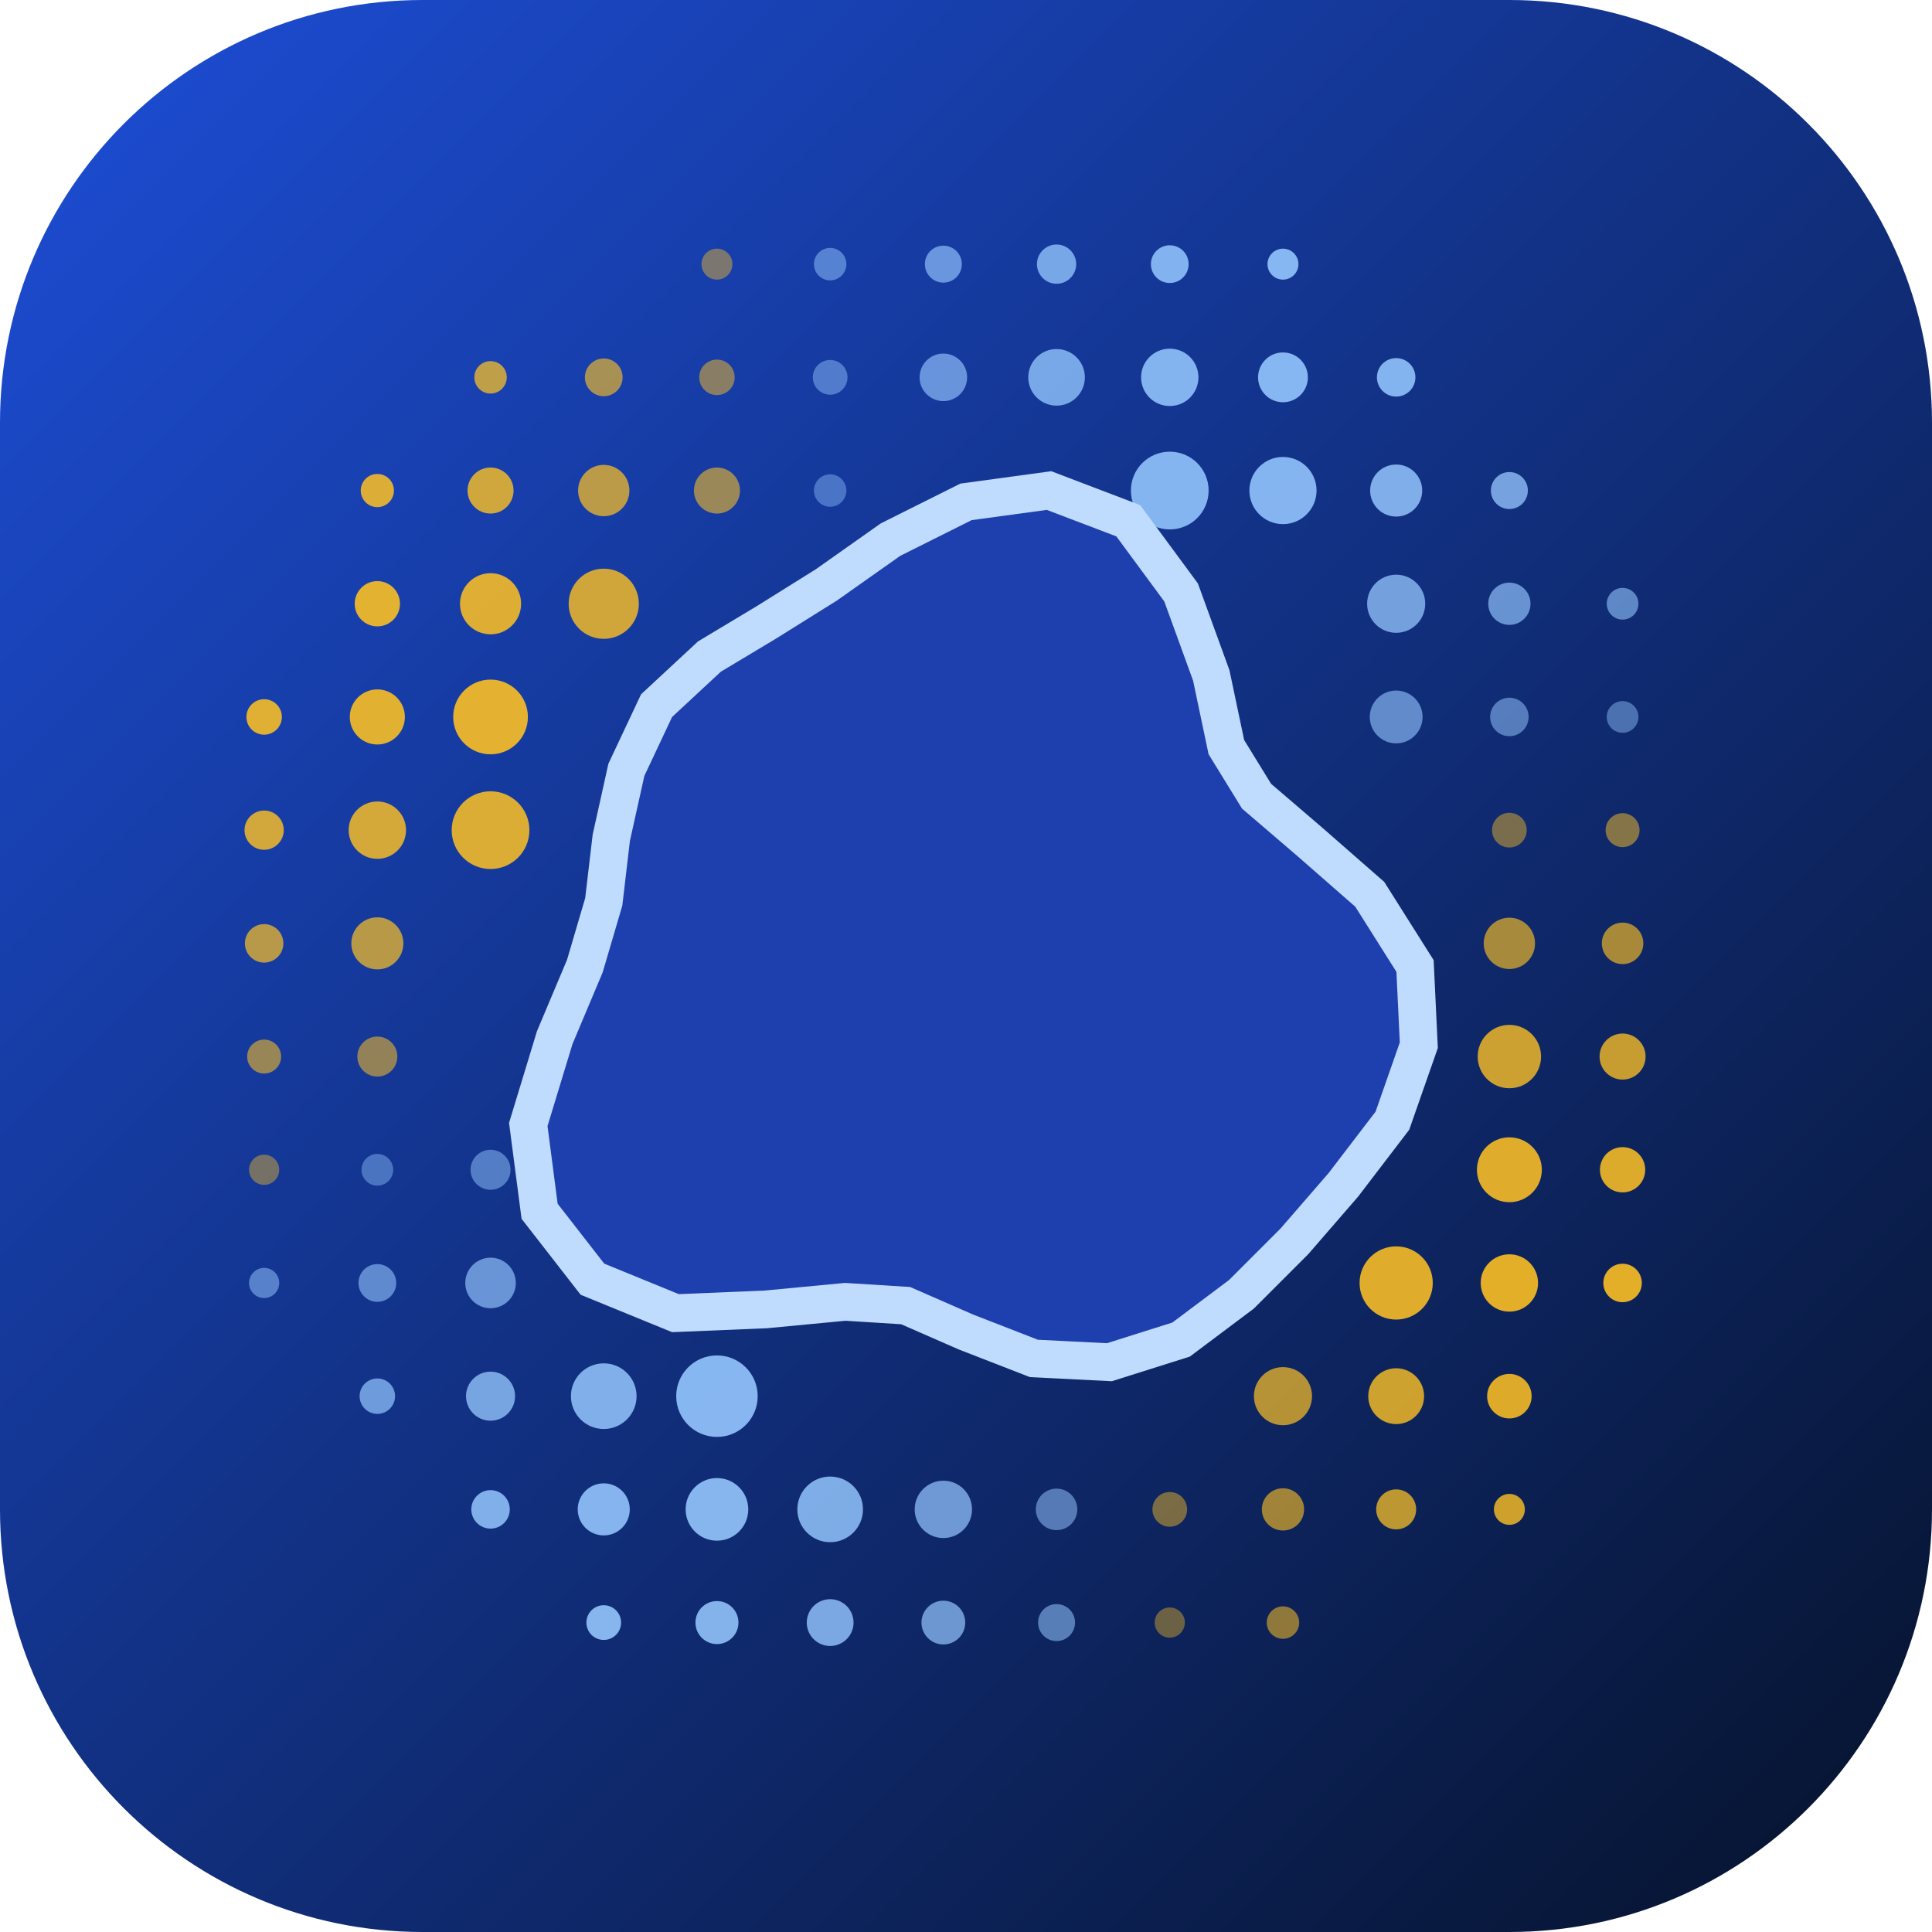
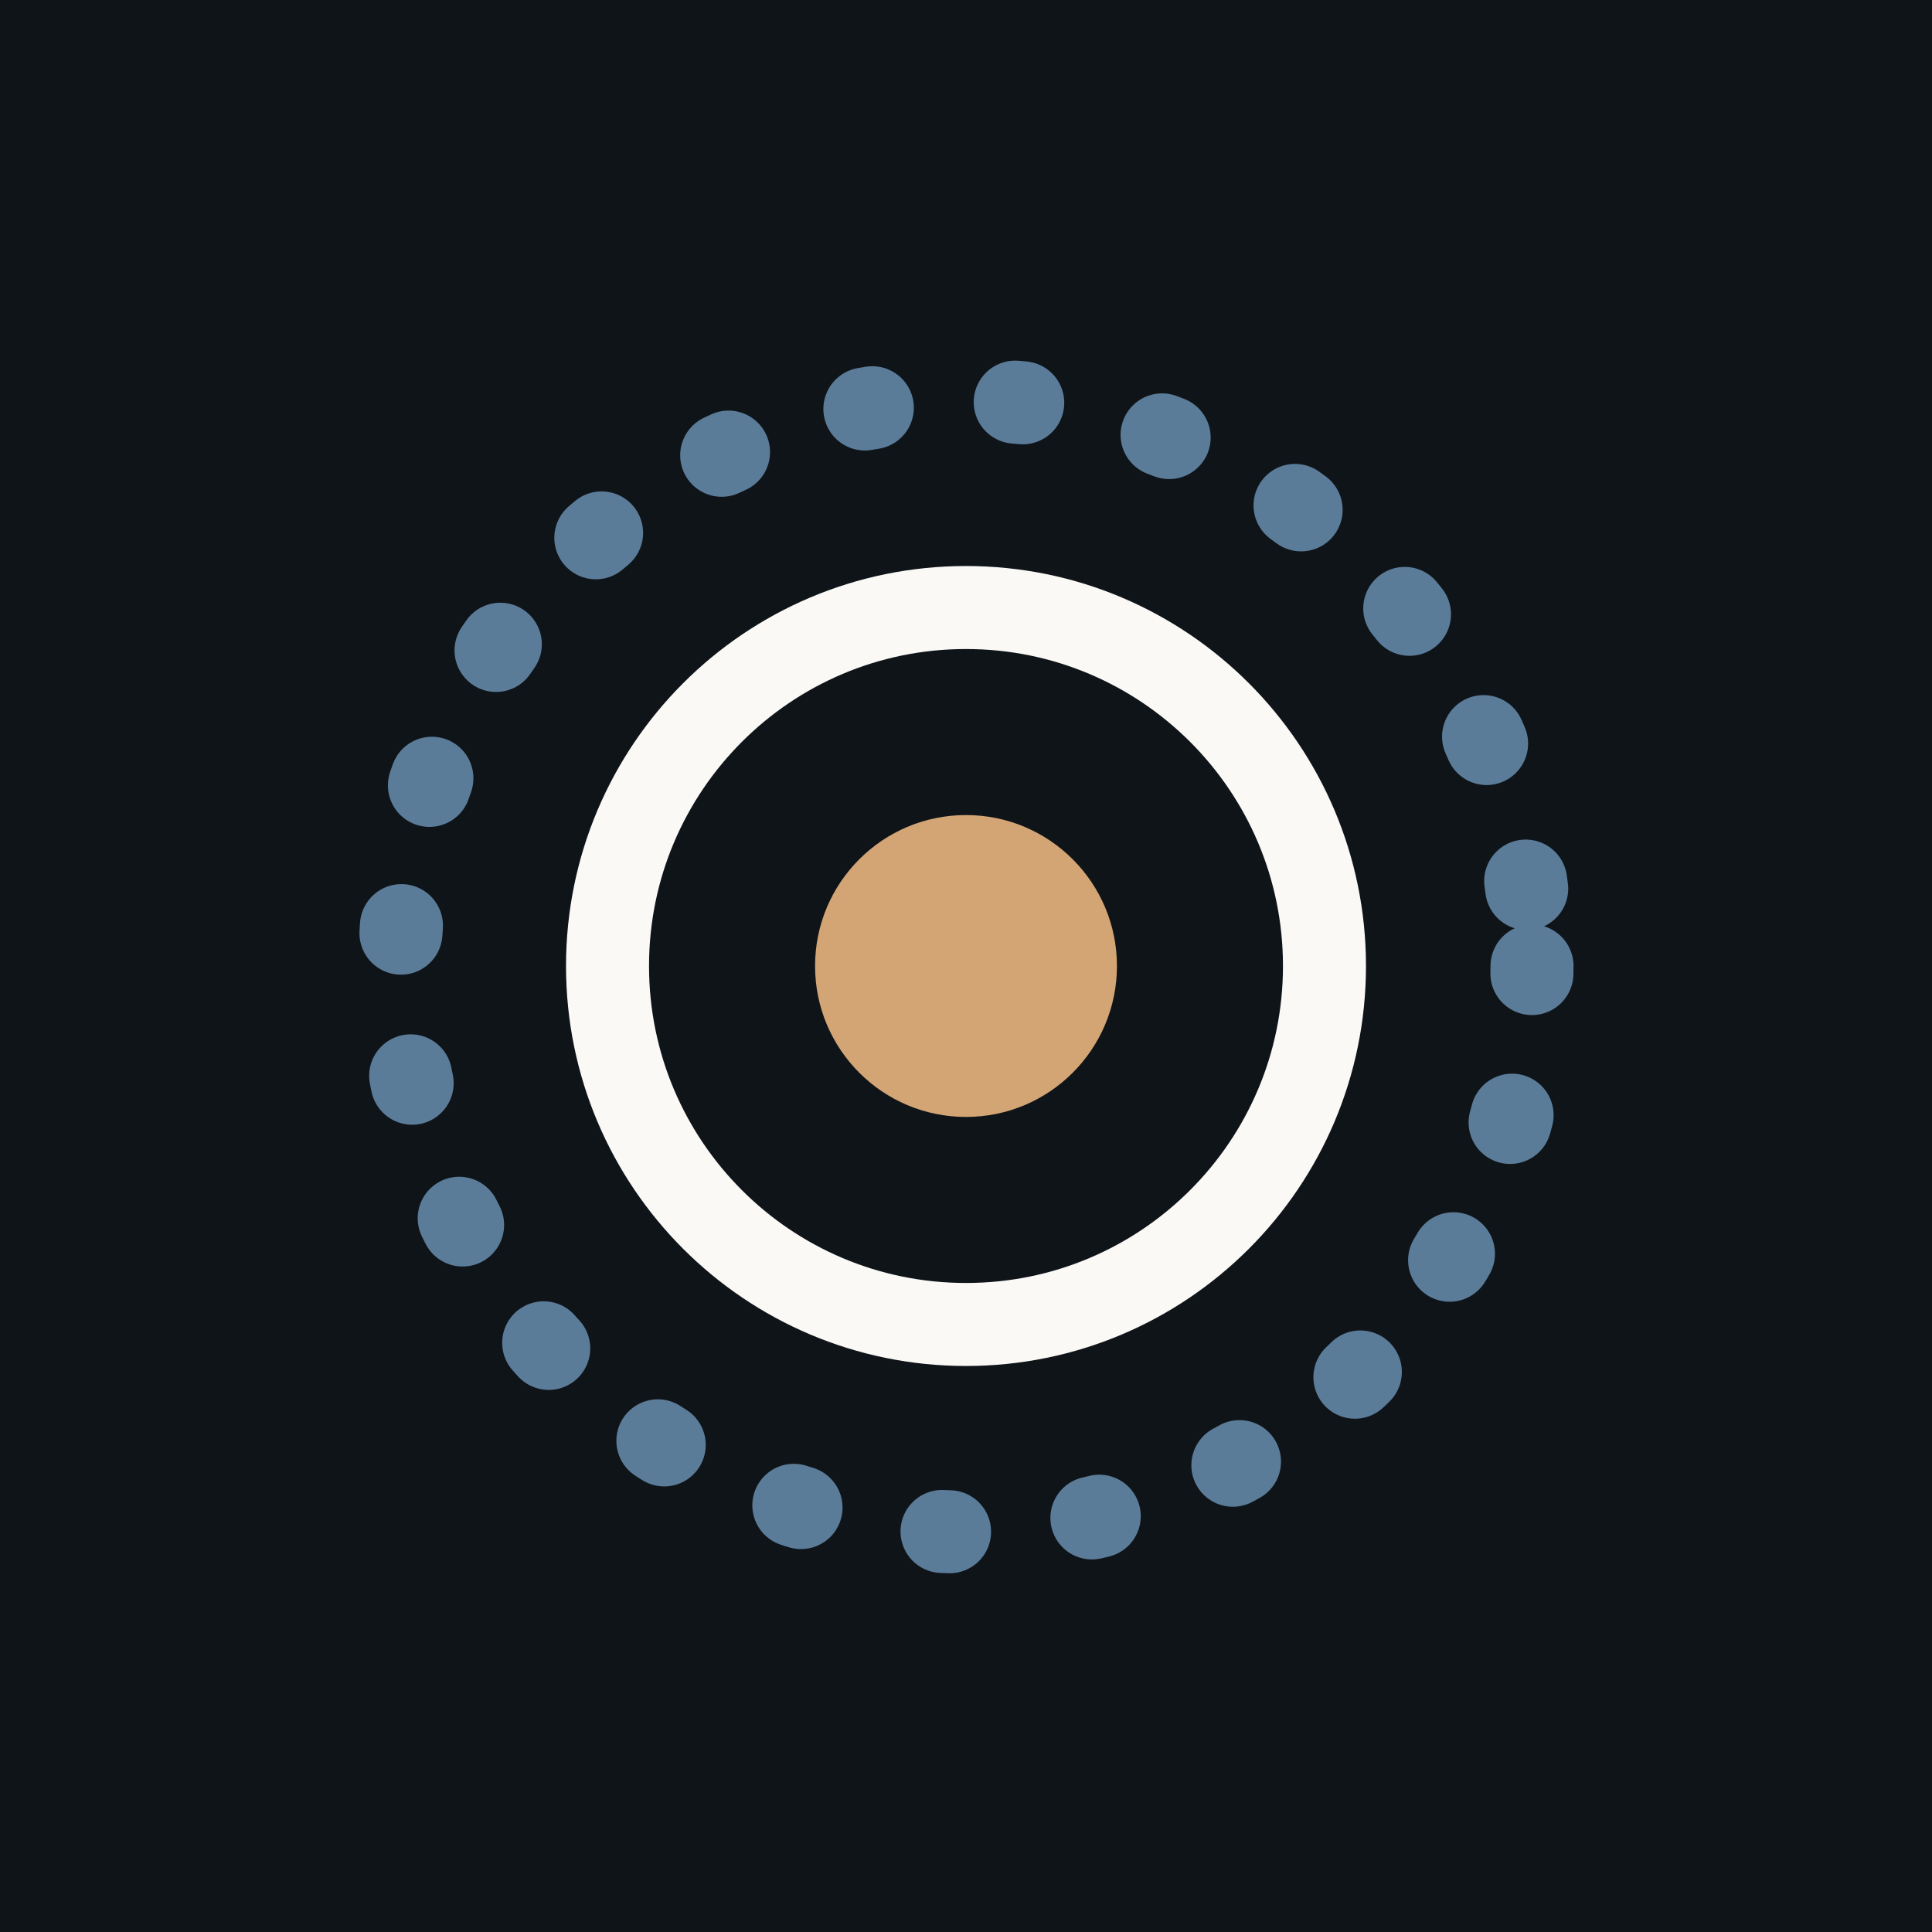
<svg xmlns="http://www.w3.org/2000/svg" width="512" height="512" viewBox="0 0 512 512">
-   <defs>
-     <linearGradient id="bg" x1="0" y1="0" x2="1" y2="1">
-       <stop offset="0" stop-color="#1d4ed8" />
-       <stop offset="1" stop-color="#06122a" />
-     </linearGradient>
-   </defs>
-   <rect width="512" height="512" rx="112" fill="url(#bg)" />
-   <circle cx="70" cy="190" r="4.7" fill="#fbbf24" opacity="0.88" />
-   <circle cx="70" cy="220" r="5.2" fill="#fbbf24" opacity="0.82" />
-   <circle cx="70" cy="250" r="5.1" fill="#fbbf24" opacity="0.71" />
-   <circle cx="70" cy="280" r="4.5" fill="#fbbf24" opacity="0.57" />
-   <circle cx="70" cy="310" r="4.0" fill="#fbbf24" opacity="0.42" />
-   <circle cx="70" cy="340" r="4.0" fill="#93c5fd" opacity="0.52" />
-   <circle cx="100" cy="130" r="4.4" fill="#fbbf24" opacity="0.86" />
-   <circle cx="100" cy="160" r="6.0" fill="#fbbf24" opacity="0.90" />
-   <circle cx="100" cy="190" r="7.3" fill="#fbbf24" opacity="0.89" />
-   <circle cx="100" cy="220" r="7.6" fill="#fbbf24" opacity="0.83" />
-   <circle cx="100" cy="250" r="6.9" fill="#fbbf24" opacity="0.71" />
-   <circle cx="100" cy="280" r="5.3" fill="#fbbf24" opacity="0.55" />
-   <circle cx="100" cy="310" r="4.2" fill="#93c5fd" opacity="0.43" />
-   <circle cx="100" cy="340" r="5.0" fill="#93c5fd" opacity="0.59" />
-   <circle cx="100" cy="370" r="4.7" fill="#93c5fd" opacity="0.71" />
-   <circle cx="130" cy="100" r="4.3" fill="#fbbf24" opacity="0.74" />
-   <circle cx="130" cy="130" r="6.1" fill="#fbbf24" opacity="0.81" />
-   <circle cx="130" cy="160" r="8.1" fill="#fbbf24" opacity="0.87" />
-   <circle cx="130" cy="190" r="9.9" fill="#fbbf24" opacity="0.90" />
-   <circle cx="130" cy="220" r="10.3" fill="#fbbf24" opacity="0.86" />
-   <circle cx="130" cy="310" r="5.3" fill="#93c5fd" opacity="0.50" />
-   <circle cx="130" cy="340" r="6.7" fill="#93c5fd" opacity="0.67" />
-   <circle cx="130" cy="370" r="6.5" fill="#93c5fd" opacity="0.78" />
-   <circle cx="130" cy="400" r="5.1" fill="#93c5fd" opacity="0.85" />
-   <circle cx="160" cy="100" r="5.0" fill="#fbbf24" opacity="0.64" />
-   <circle cx="160" cy="130" r="6.8" fill="#fbbf24" opacity="0.72" />
-   <circle cx="160" cy="160" r="9.3" fill="#fbbf24" opacity="0.81" />
-   <circle cx="160" cy="370" r="8.7" fill="#93c5fd" opacity="0.85" />
-   <circle cx="160" cy="400" r="6.9" fill="#93c5fd" opacity="0.89" />
-   <circle cx="160" cy="430" r="4.6" fill="#93c5fd" opacity="0.90" />
-   <circle cx="190" cy="70" r="4.1" fill="#fbbf24" opacity="0.44" />
-   <circle cx="190" cy="100" r="4.7" fill="#fbbf24" opacity="0.50" />
-   <circle cx="190" cy="130" r="6.1" fill="#fbbf24" opacity="0.58" />
-   <circle cx="190" cy="370" r="10.8" fill="#93c5fd" opacity="0.90" />
-   <circle cx="190" cy="400" r="8.3" fill="#93c5fd" opacity="0.90" />
-   <circle cx="190" cy="430" r="5.7" fill="#93c5fd" opacity="0.88" />
-   <circle cx="220" cy="70" r="4.3" fill="#93c5fd" opacity="0.51" />
-   <circle cx="220" cy="100" r="4.6" fill="#93c5fd" opacity="0.47" />
-   <circle cx="220" cy="130" r="4.3" fill="#93c5fd" opacity="0.42" />
-   <circle cx="220" cy="400" r="8.7" fill="#93c5fd" opacity="0.84" />
-   <circle cx="220" cy="430" r="6.2" fill="#93c5fd" opacity="0.82" />
-   <circle cx="250" cy="70" r="4.9" fill="#93c5fd" opacity="0.66" />
-   <circle cx="250" cy="100" r="6.3" fill="#93c5fd" opacity="0.65" />
-   <circle cx="250" cy="400" r="7.6" fill="#93c5fd" opacity="0.72" />
-   <circle cx="250" cy="430" r="5.8" fill="#93c5fd" opacity="0.71" />
-   <circle cx="280" cy="70" r="5.2" fill="#93c5fd" opacity="0.78" />
-   <circle cx="280" cy="100" r="7.5" fill="#93c5fd" opacity="0.79" />
-   <circle cx="280" cy="400" r="5.5" fill="#93c5fd" opacity="0.53" />
-   <circle cx="280" cy="430" r="4.9" fill="#93c5fd" opacity="0.56" />
-   <circle cx="310" cy="70" r="5.0" fill="#93c5fd" opacity="0.86" />
-   <circle cx="310" cy="100" r="7.6" fill="#93c5fd" opacity="0.88" />
-   <circle cx="310" cy="130" r="10.3" fill="#93c5fd" opacity="0.89" />
-   <circle cx="310" cy="400" r="4.6" fill="#fbbf24" opacity="0.46" />
-   <circle cx="310" cy="430" r="4.0" fill="#fbbf24" opacity="0.40" />
-   <circle cx="340" cy="70" r="4.1" fill="#93c5fd" opacity="0.90" />
-   <circle cx="340" cy="100" r="6.6" fill="#93c5fd" opacity="0.90" />
-   <circle cx="340" cy="130" r="8.9" fill="#93c5fd" opacity="0.89" />
-   <circle cx="340" cy="370" r="7.7" fill="#fbbf24" opacity="0.71" />
-   <circle cx="340" cy="400" r="5.6" fill="#fbbf24" opacity="0.62" />
-   <circle cx="340" cy="430" r="4.3" fill="#fbbf24" opacity="0.55" />
-   <circle cx="370" cy="100" r="5.1" fill="#93c5fd" opacity="0.88" />
-   <circle cx="370" cy="130" r="6.9" fill="#93c5fd" opacity="0.84" />
-   <circle cx="370" cy="160" r="7.7" fill="#93c5fd" opacity="0.76" />
-   <circle cx="370" cy="190" r="7.0" fill="#93c5fd" opacity="0.62" />
-   <circle cx="370" cy="340" r="9.7" fill="#fbbf24" opacity="0.88" />
-   <circle cx="370" cy="370" r="7.4" fill="#fbbf24" opacity="0.81" />
-   <circle cx="370" cy="400" r="5.3" fill="#fbbf24" opacity="0.74" />
-   <circle cx="400" cy="130" r="4.9" fill="#93c5fd" opacity="0.77" />
-   <circle cx="400" cy="160" r="5.6" fill="#93c5fd" opacity="0.67" />
-   <circle cx="400" cy="190" r="5.1" fill="#93c5fd" opacity="0.53" />
-   <circle cx="400" cy="220" r="4.6" fill="#fbbf24" opacity="0.45" />
-   <circle cx="400" cy="250" r="6.8" fill="#fbbf24" opacity="0.65" />
-   <circle cx="400" cy="280" r="8.4" fill="#fbbf24" opacity="0.80" />
-   <circle cx="400" cy="310" r="8.6" fill="#fbbf24" opacity="0.88" />
-   <circle cx="400" cy="340" r="7.6" fill="#fbbf24" opacity="0.90" />
-   <circle cx="400" cy="370" r="5.9" fill="#fbbf24" opacity="0.87" />
-   <circle cx="400" cy="400" r="4.1" fill="#fbbf24" opacity="0.81" />
-   <circle cx="430" cy="160" r="4.2" fill="#93c5fd" opacity="0.60" />
-   <circle cx="430" cy="190" r="4.2" fill="#93c5fd" opacity="0.46" />
-   <circle cx="430" cy="220" r="4.5" fill="#fbbf24" opacity="0.50" />
-   <circle cx="430" cy="250" r="5.5" fill="#fbbf24" opacity="0.65" />
-   <circle cx="430" cy="280" r="6.1" fill="#fbbf24" opacity="0.78" />
-   <circle cx="430" cy="310" r="6.0" fill="#fbbf24" opacity="0.87" />
-   <circle cx="430" cy="340" r="5.1" fill="#fbbf24" opacity="0.90" />
-   <polygon points="375,256 376,277 369,297 356,314 343,329 329,343 313,355 294,361 274,360 256,353 240,346 224,345 203,347 179,348 157,339 143,321 140,298 147,275 155,256 160,239 162,222 166,204 174,187 188,174 203,165 219,155 236,143 256,133 278,130 299,138 313,157 321,179 325,198 333,211 347,223 363,237" fill="#1e40af" stroke="#bfdbfe" stroke-width="10" />
+   <rect width="512" height="512" fill="#0f1419" />
+   <g fill="none" stroke-width="22" stroke-linecap="round" stroke-linejoin="round">
+     <circle cx="256" cy="256" r="40" fill="#d4a574" stroke="none" />
+     <circle cx="256" cy="256" r="95" stroke="#faf9f6" />
+     <circle cx="256" cy="256" r="150" stroke="#5b7c99" stroke-dasharray="2 38" />
+   </g>
</svg>
